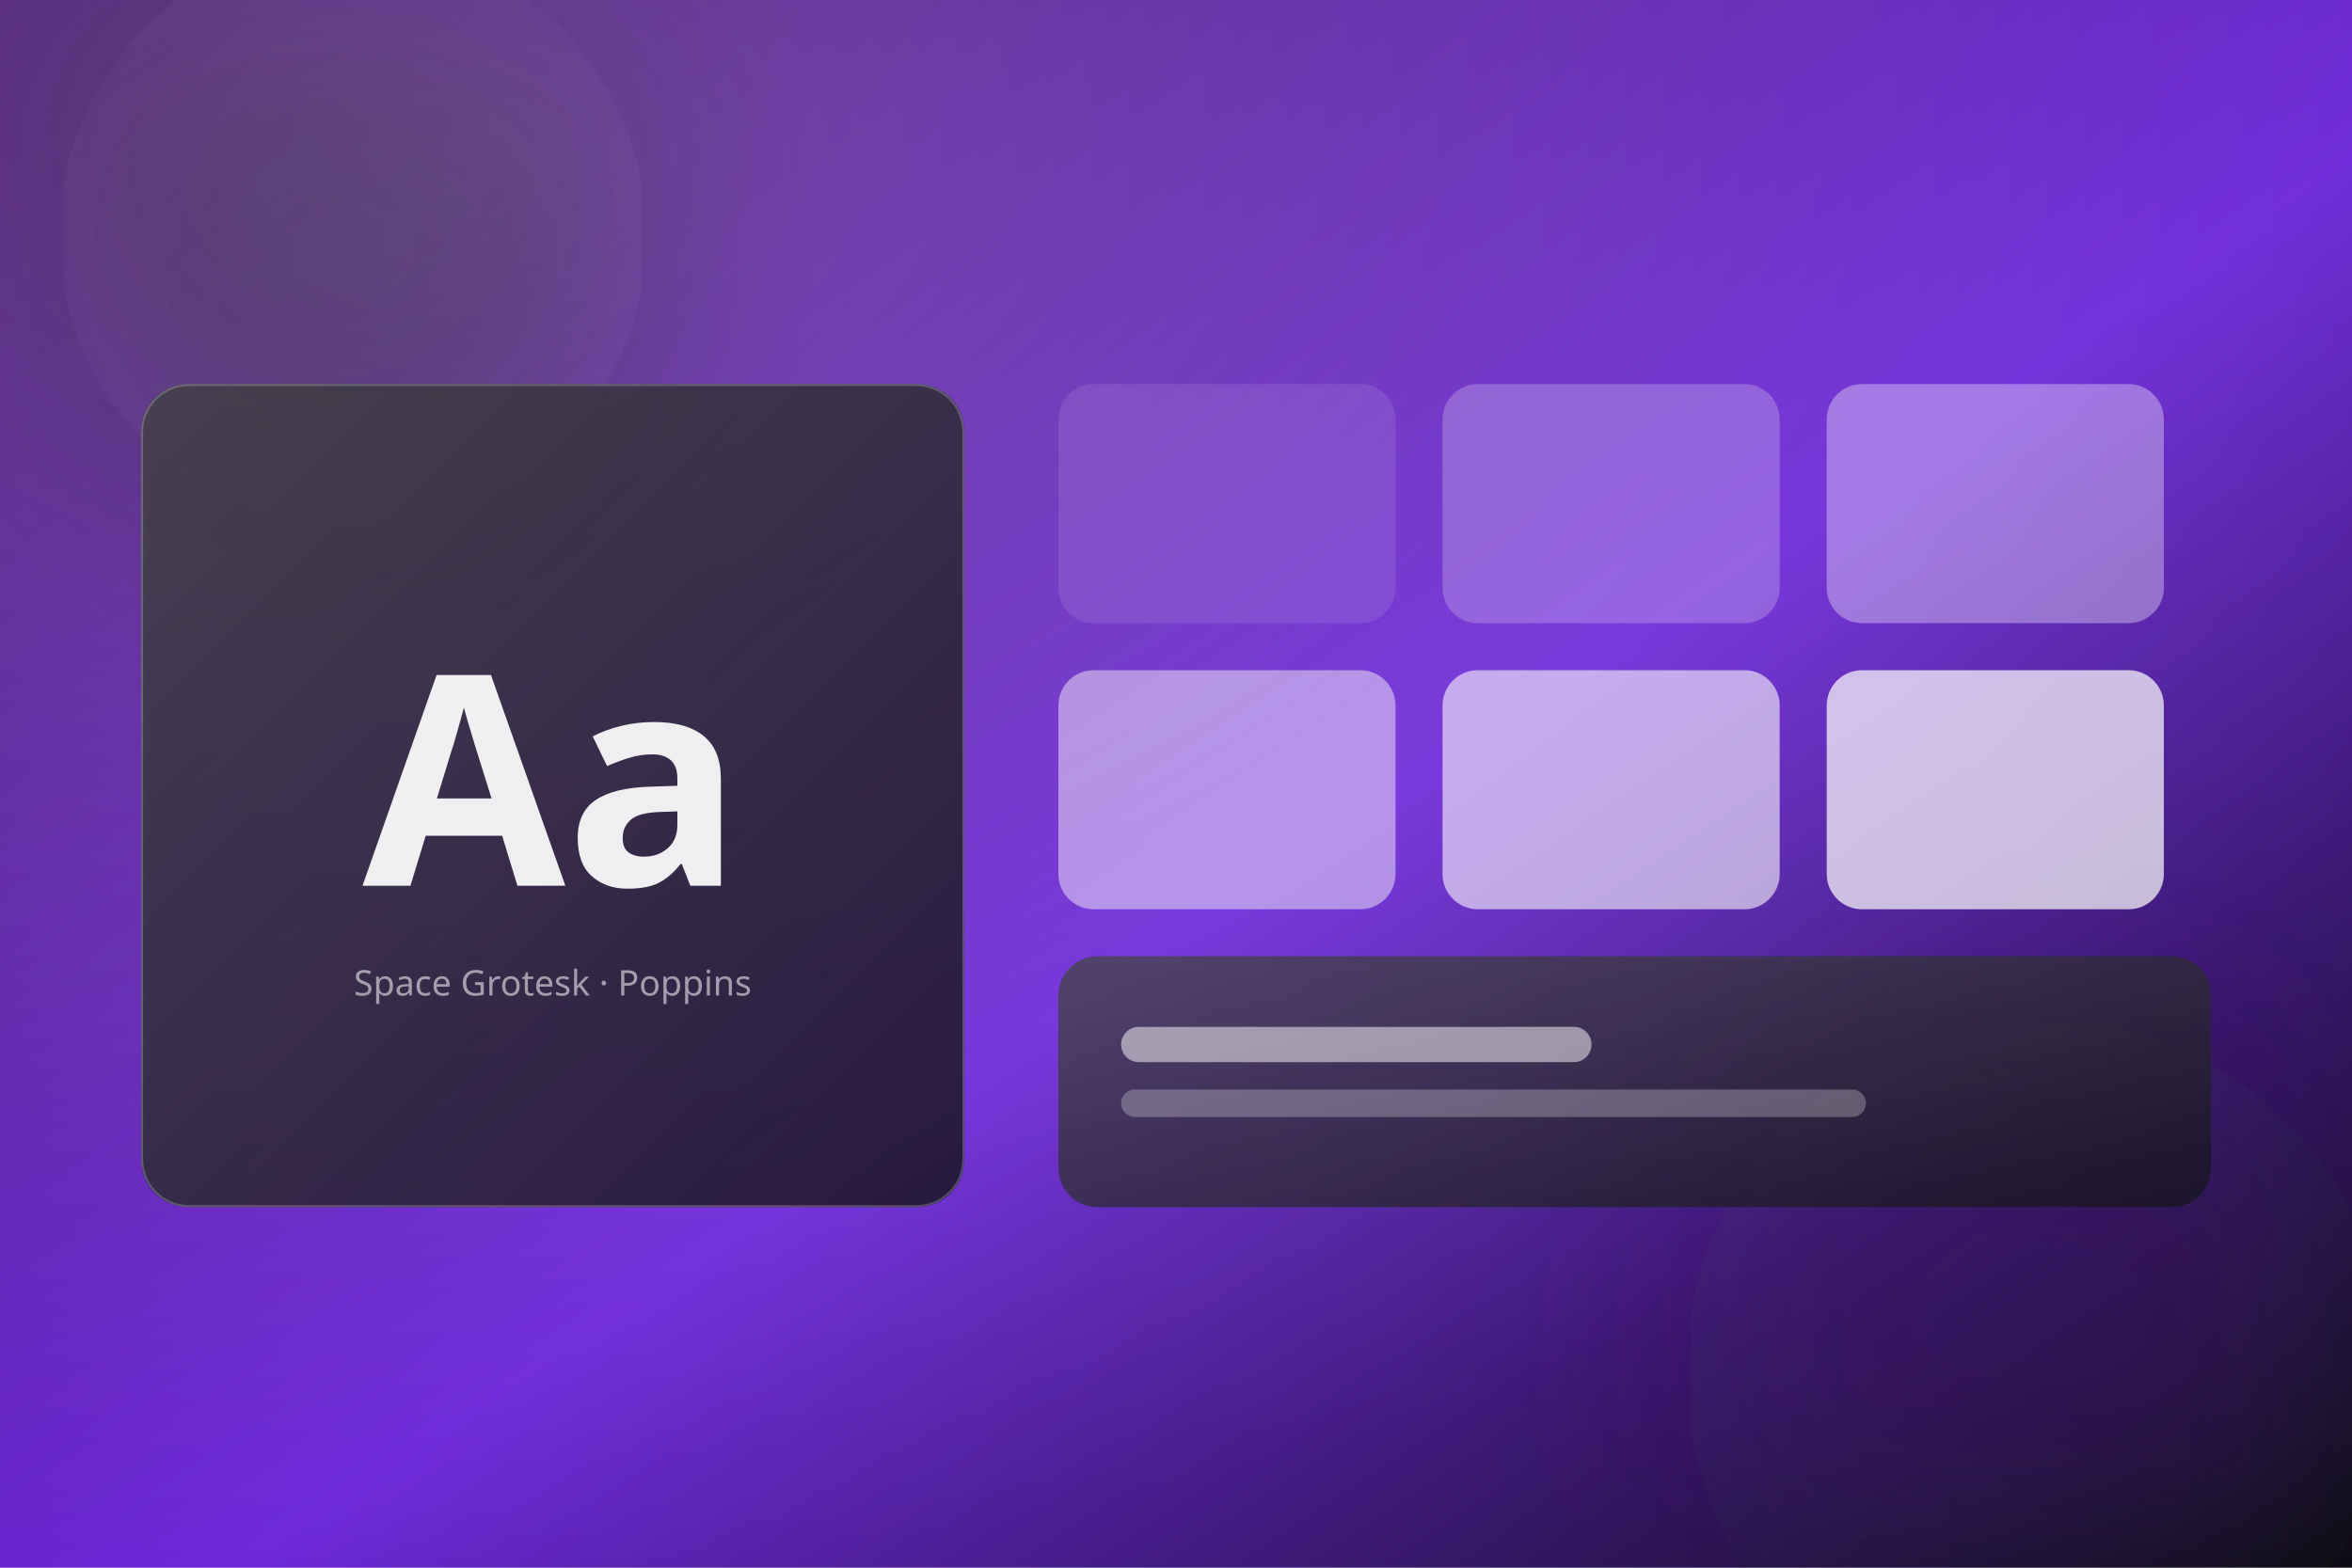
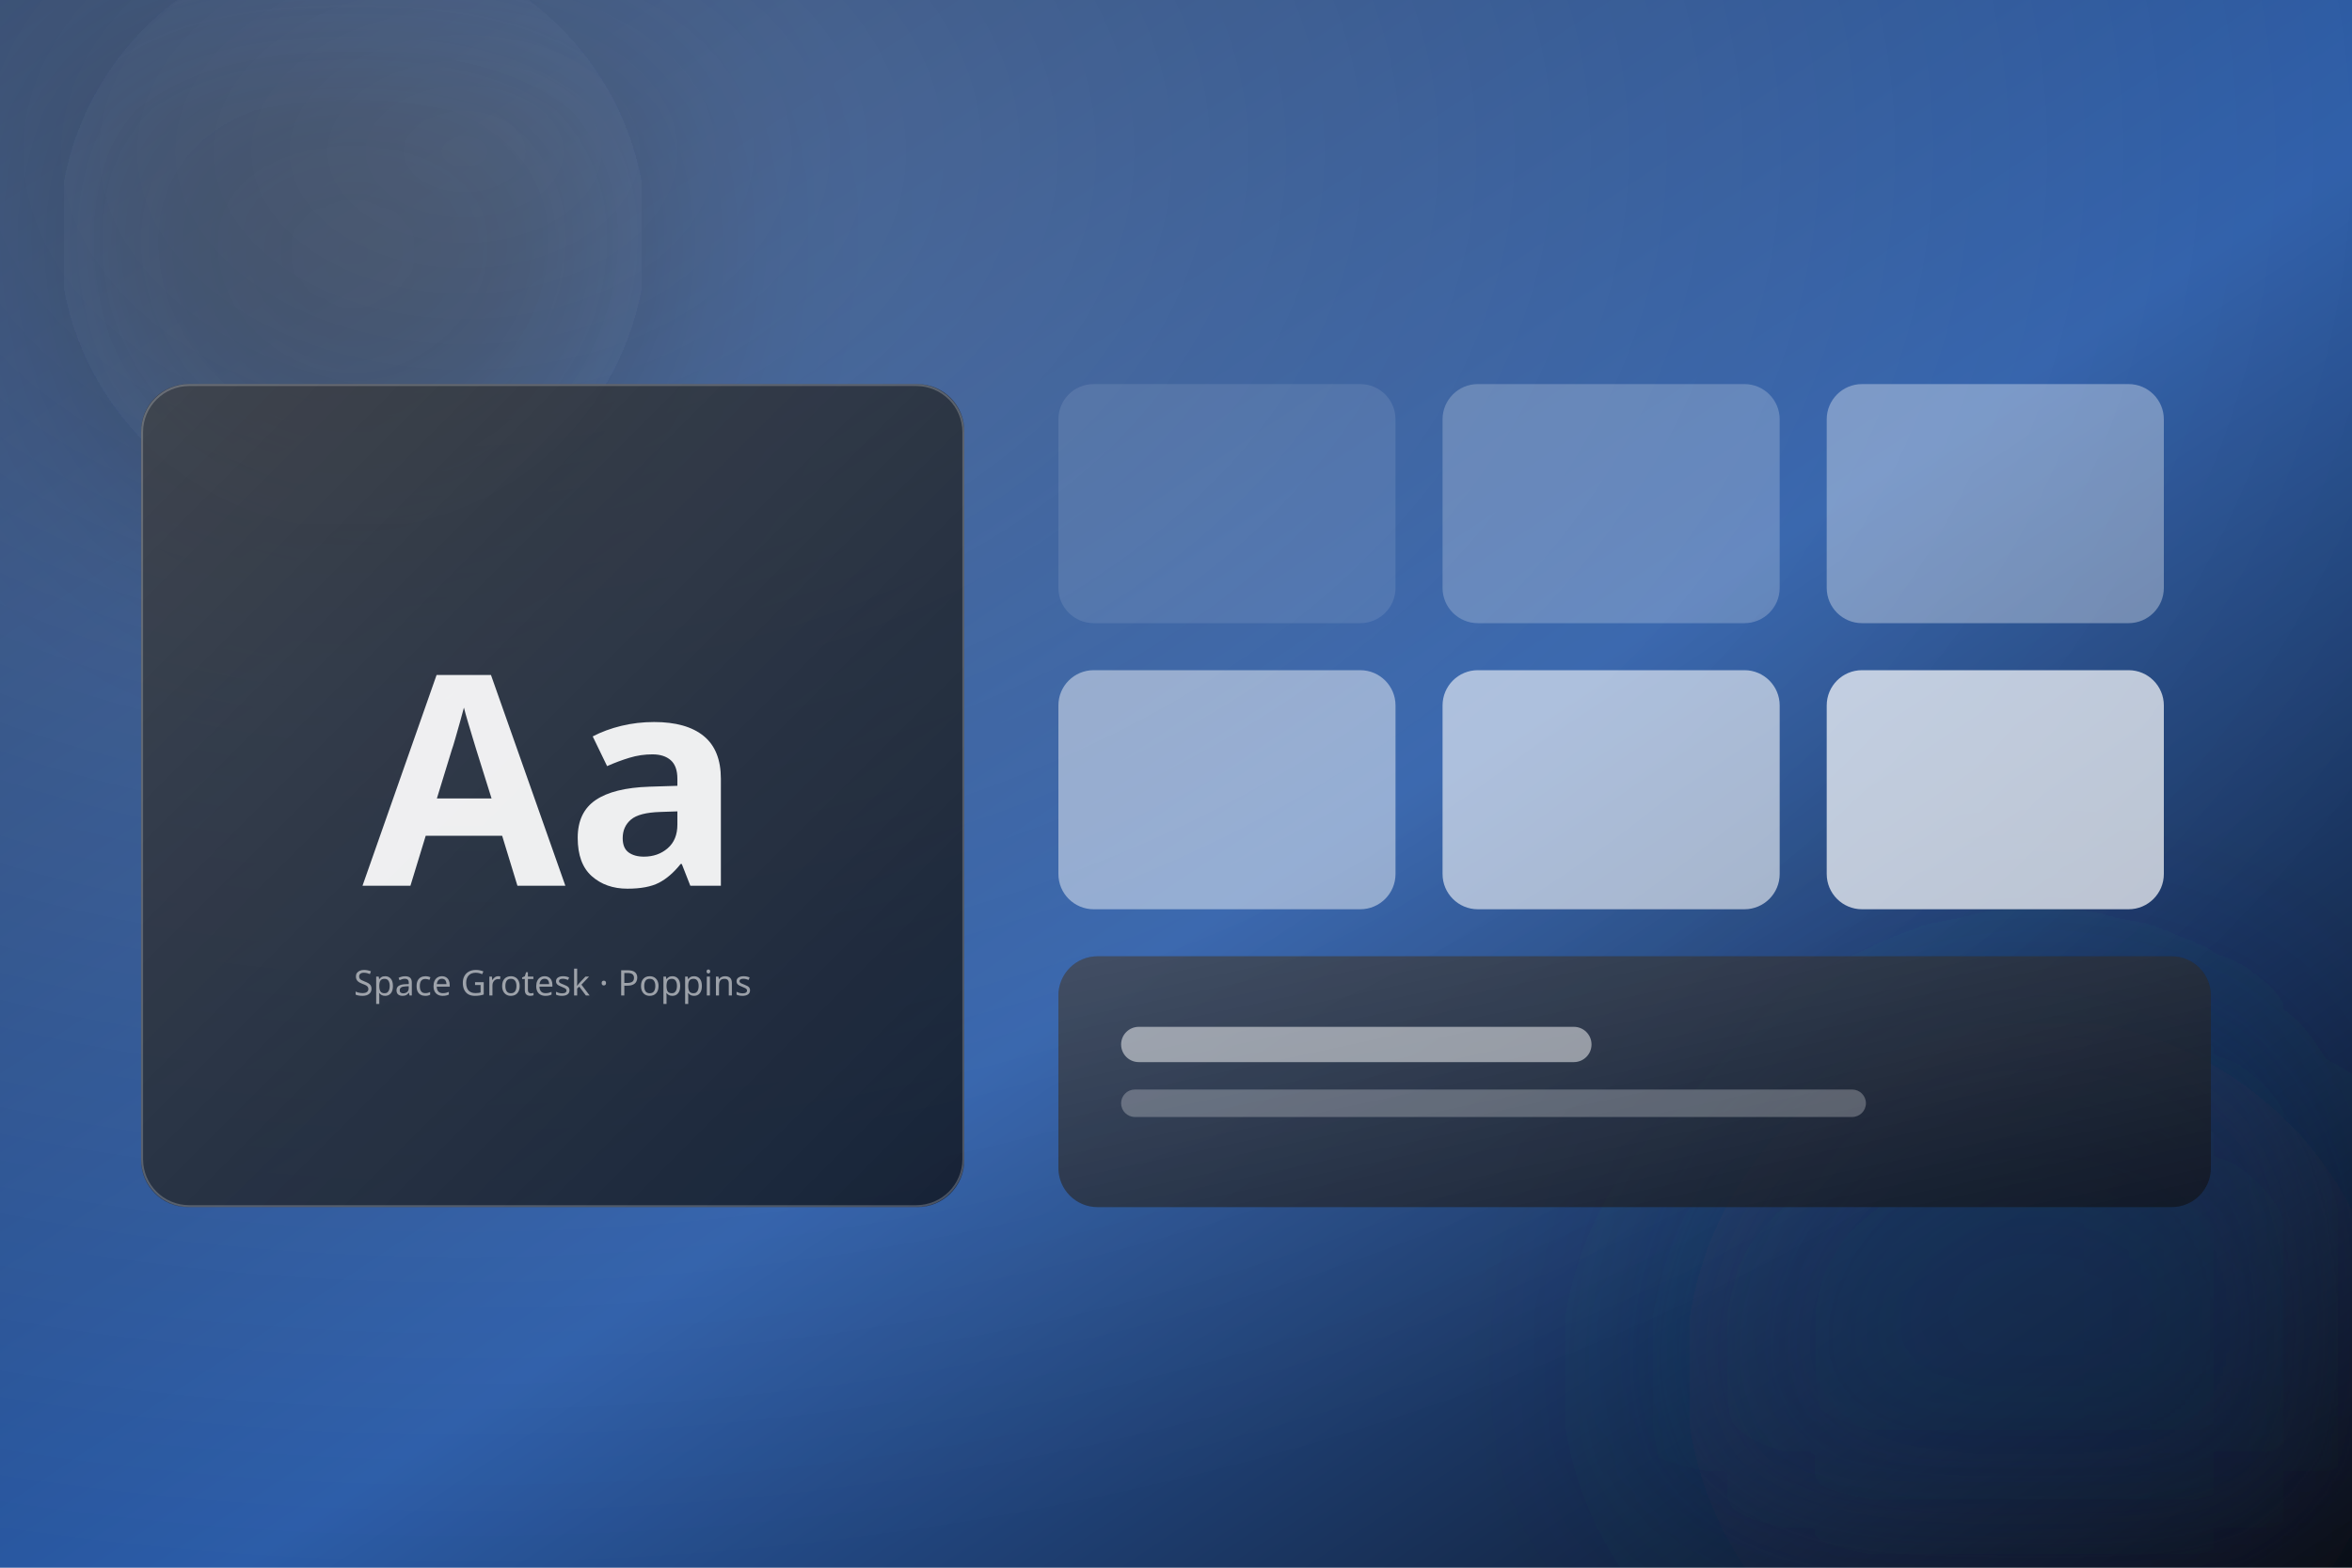
<svg xmlns="http://www.w3.org/2000/svg" viewBox="0 0 1200 800" width="1200" height="800" role="img">
  <defs>
    <linearGradient id="bg9" x1="0" y1="0" x2="1" y2="1">
-       <stop offset="0" stop-color="#3B0764" />
-       <stop offset=".55" stop-color="#6D28D9" />
-       <stop offset="1" stop-color="#0B0B0F" />
+       <stop offset="0" stop-color="#16305C" />
+       <stop offset=".55" stop-color="#2B5CA8" />
+       <stop offset="1" stop-color="#080B12" />
    </linearGradient>
    <linearGradient id="gl9" x1="0" y1="0" x2="1" y2="1">
      <stop offset="0" stop-color="#ffffff" stop-opacity=".18" />
      <stop offset="1" stop-color="#ffffff" stop-opacity=".02" />
    </linearGradient>
    <radialGradient id="rd9" cx=".2" cy=".1" r=".9">
      <stop offset="0" stop-color="#ffffff" stop-opacity=".22" />
      <stop offset="1" stop-color="#ffffff" stop-opacity="0" />
    </radialGradient>
    <filter id="bl9" x="-30%" y="-30%" width="160%" height="160%">
      <feGaussianBlur stdDeviation="60" />
    </filter>
  </defs>
  <rect width="1200" height="800" fill="url(#bg9)" />
  <g filter="url(#bl9)" opacity=".75">
-     <circle cx="180" cy="120" r="150" fill="#0B0B0F" opacity=".55" />
-     <circle cx="1040" cy="700" r="180" fill="#3B0764" opacity=".5" />
+     <circle cx="180" cy="120" r="150" fill="#080B12" opacity=".55" />
+     <circle cx="1040" cy="700" r="180" fill="#16305C" opacity=".5" />
  </g>
  <rect width="1200" height="800" fill="url(#rd9)" />
  <g transform="translate(0,84)">
    <g>
-       <rect x="72" y="112" width="420" height="420" rx="24" fill="#0B0B0F" opacity=".78" />
+       <rect x="72" y="112" width="420" height="420" rx="24" fill="#080B12" opacity=".78" />
      <rect x="72" y="112" width="420" height="420" rx="24" fill="url(#gl9)" />
      <rect x="72.5" y="112.5" width="419" height="419" rx="24" fill="none" stroke="#fff" stroke-opacity=".22" />
      <text x="282" y="368" text-anchor="middle" font-family="'Space Grotesk',sans-serif" font-size="150" font-weight="700" fill="#fff" opacity=".92">Aa</text>
      <text x="282" y="424" text-anchor="middle" font-family="Poppins,sans-serif" font-size="18" fill="#fff" opacity=".55">Space Grotesk · Poppins</text>
    </g>
    <rect x="540" y="112" width="172" height="122" rx="18" fill="#fff" opacity="0.10" />
    <rect x="736" y="112" width="172" height="122" rx="18" fill="#fff" opacity="0.22" />
    <rect x="932" y="112" width="172" height="122" rx="18" fill="#fff" opacity="0.34" />
    <rect x="540" y="258" width="172" height="122" rx="18" fill="#fff" opacity="0.46" />
    <rect x="736" y="258" width="172" height="122" rx="18" fill="#fff" opacity="0.58" />
    <rect x="932" y="258" width="172" height="122" rx="18" fill="#fff" opacity="0.70" />
-     <rect x="540" y="404" width="588" height="128" rx="20" fill="#0B0B0F" opacity=".7" />
+     <rect x="540" y="404" width="588" height="128" rx="20" fill="#080B12" opacity=".7" />
    <rect x="540" y="404" width="588" height="128" rx="20" fill="url(#gl9)" />
    <rect x="572" y="440" width="240" height="18" rx="9" fill="#fff" opacity=".5" />
    <rect x="572" y="472" width="380" height="14" rx="7" fill="#fff" opacity=".26" />
  </g>
</svg>
